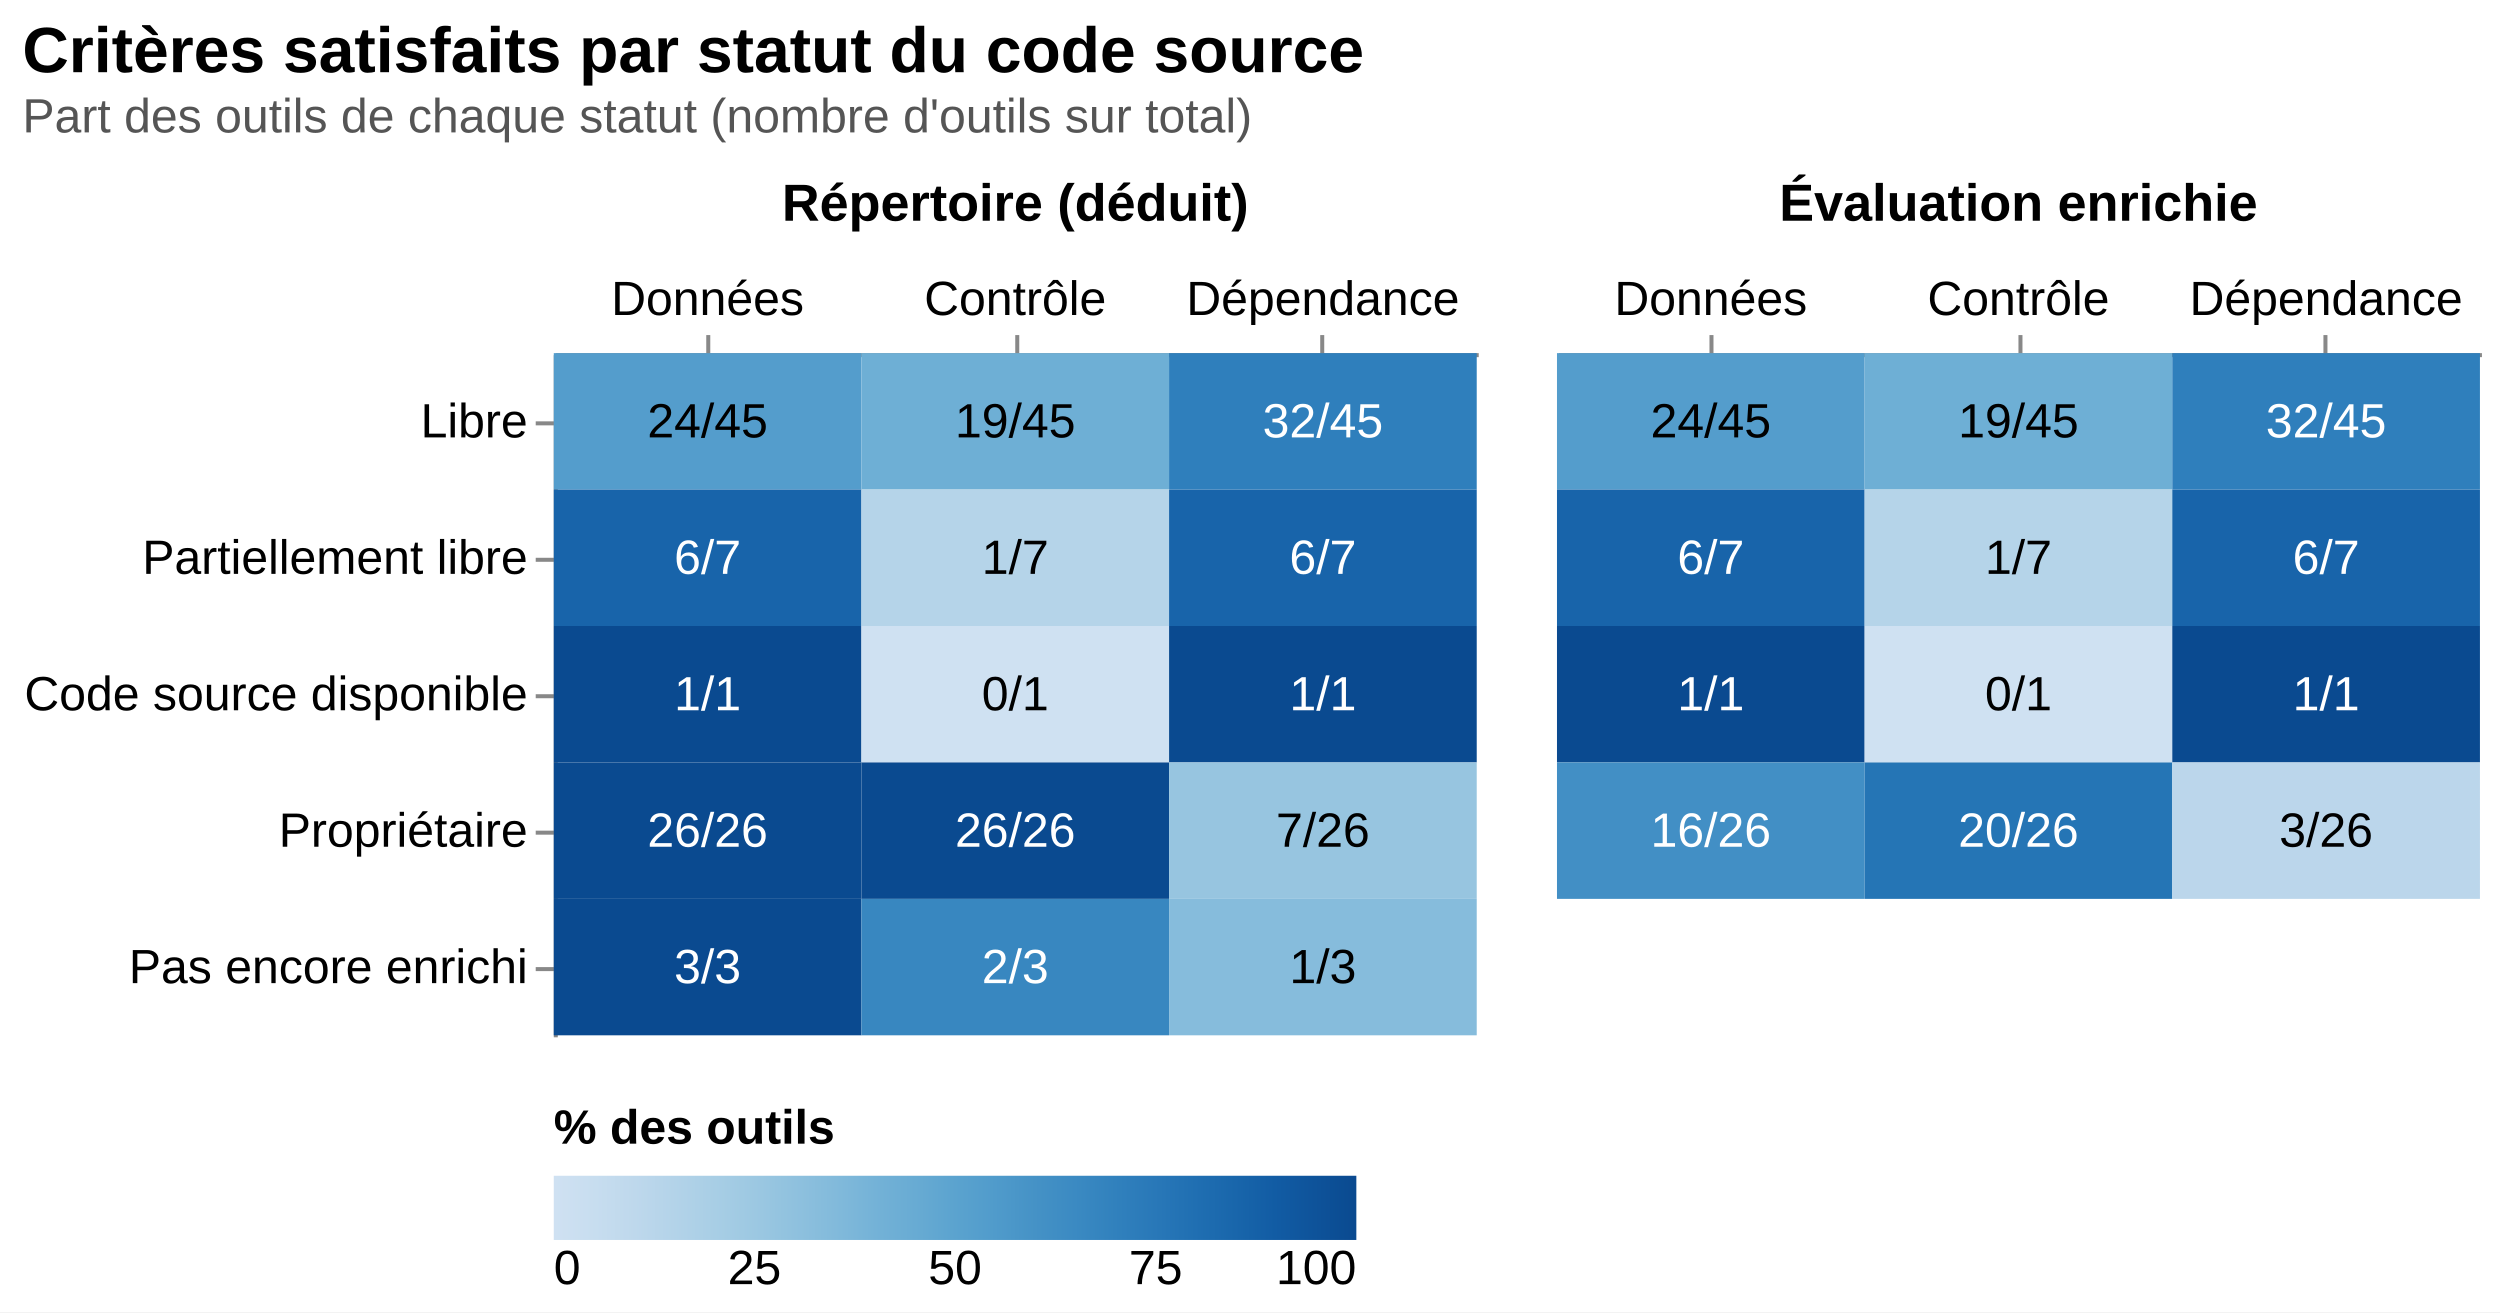
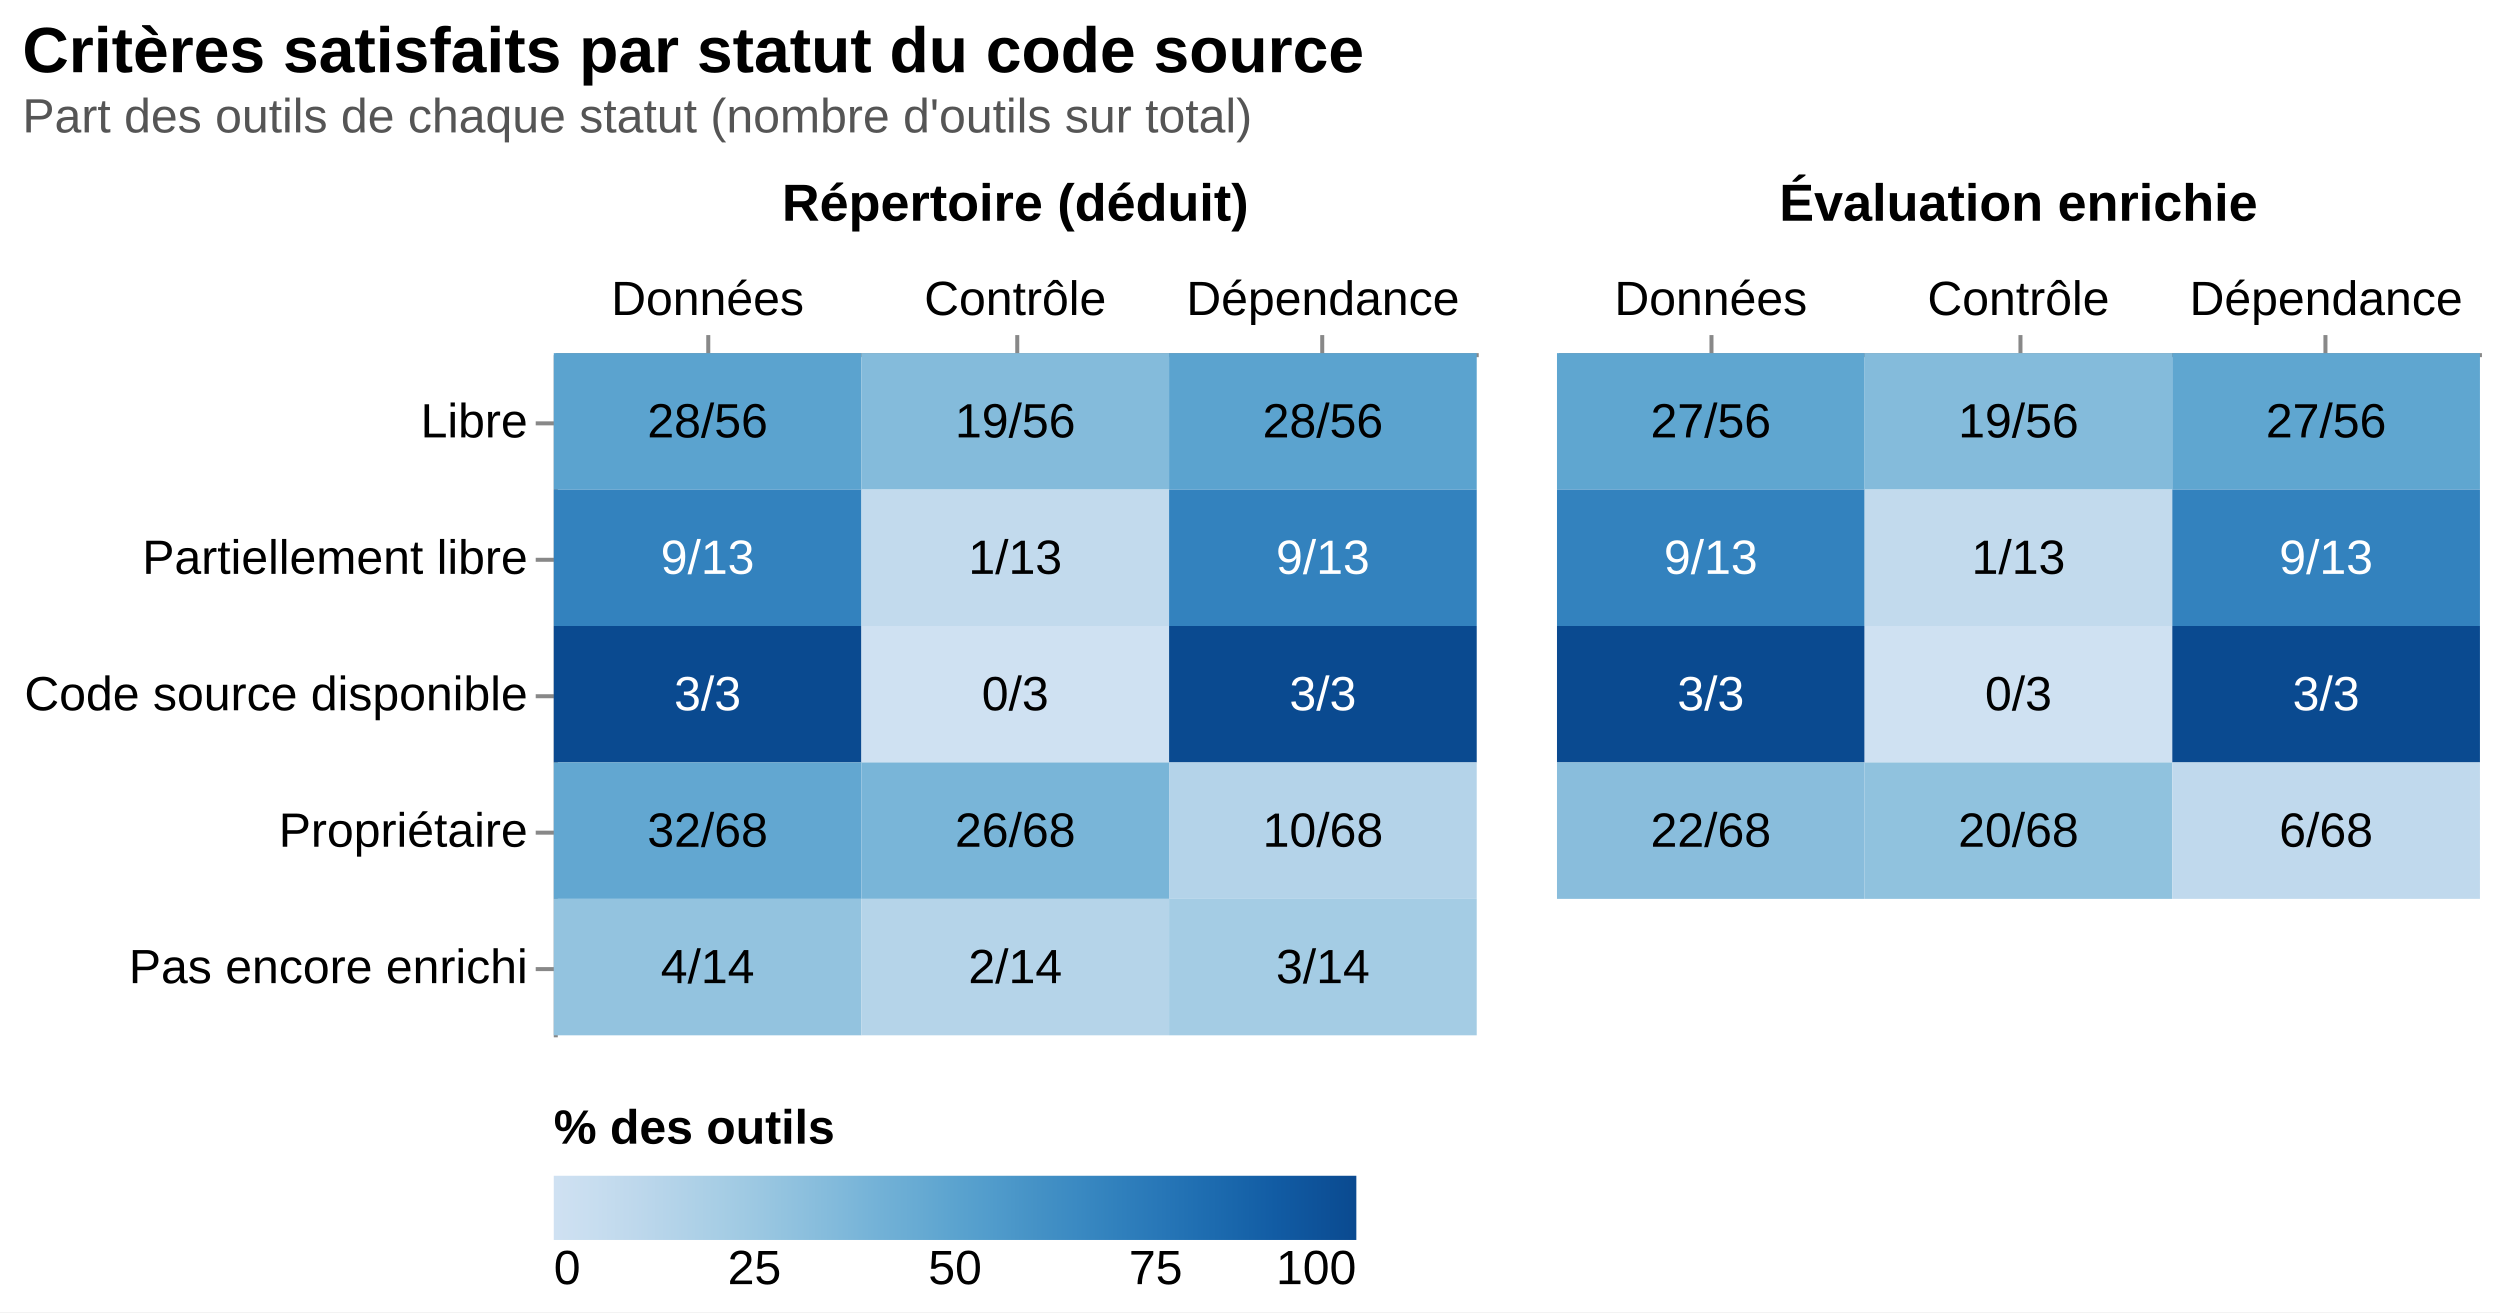
<svg xmlns="http://www.w3.org/2000/svg" version="1.1" class="marks" width="623" height="327" viewBox="0 0 623 327">
  <rect width="623" height="327" fill="white" />
  <g fill="none" stroke-miterlimit="10" transform="translate(138,88)">
    <g class="mark-group role-frame root" role="graphics-object" aria-roledescription="group mark container">
      <g transform="translate(0,0)">
        <path class="background" aria-hidden="true" d="M0,0h0v0h0Z" />
        <g>
          <g class="mark-group role-row-header row_header" role="graphics-object" aria-roledescription="group mark container">
            <g transform="translate(0,0)">
              <path class="background" aria-hidden="true" d="M0,0h0v170h0Z" />
              <g>
                <g class="mark-group role-axis" role="graphics-symbol" aria-roledescription="axis" aria-label="Y-axis for a discrete scale with 5 values: Libre, Partiellement libre, Code source disponible, Propriétaire, Pas encore enrichi">
                  <g transform="translate(0.5,0.5)">
                    <path class="background" aria-hidden="true" d="M0,0h0v0h0Z" pointer-events="none" />
                    <g>
                      <g class="mark-rule role-axis-tick" pointer-events="none">
                        <line transform="translate(0,17)" x2="-5" y2="0" stroke="#888888" stroke-width="1" opacity="1" />
                        <line transform="translate(0,51)" x2="-5" y2="0" stroke="#888888" stroke-width="1" opacity="1" />
                        <line transform="translate(0,85)" x2="-5" y2="0" stroke="#888888" stroke-width="1" opacity="1" />
                        <line transform="translate(0,119)" x2="-5" y2="0" stroke="#888888" stroke-width="1" opacity="1" />
                        <line transform="translate(0,153)" x2="-5" y2="0" stroke="#888888" stroke-width="1" opacity="1" />
                      </g>
                      <g class="mark-text role-axis-label" pointer-events="none">
                        <text text-anchor="end" transform="translate(-7,20.5)" font-family="Liberation Sans, Helvetica, Arial, sans-serif" font-size="12px" fill="#000" opacity="1">Libre</text>
                        <text text-anchor="end" transform="translate(-7,54.5)" font-family="Liberation Sans, Helvetica, Arial, sans-serif" font-size="12px" fill="#000" opacity="1">Partiellement libre</text>
                        <text text-anchor="end" transform="translate(-7,88.5)" font-family="Liberation Sans, Helvetica, Arial, sans-serif" font-size="12px" fill="#000" opacity="1">Code source disponible</text>
                        <text text-anchor="end" transform="translate(-7,122.5)" font-family="Liberation Sans, Helvetica, Arial, sans-serif" font-size="12px" fill="#000" opacity="1">Propriétaire</text>
                        <text text-anchor="end" transform="translate(-7,156.5)" font-family="Liberation Sans, Helvetica, Arial, sans-serif" font-size="12px" fill="#000" opacity="1">Pas encore enrichi</text>
                      </g>
                      <g class="mark-rule role-axis-domain" pointer-events="none">
                        <line transform="translate(0,0)" x2="0" y2="170" stroke="#888888" stroke-width="1" opacity="1" />
                      </g>
                    </g>
                    <path class="foreground" aria-hidden="true" d="" pointer-events="none" display="none" />
                  </g>
                </g>
              </g>
              <path class="foreground" aria-hidden="true" d="" display="none" />
            </g>
          </g>
          <g class="mark-group role-column-header column_header" role="graphics-object" aria-roledescription="group mark container">
            <g transform="translate(0,0)">
              <path class="background" aria-hidden="true" d="M0,0h230v0h-230Z" />
              <g>
                <g class="mark-group role-title">
                  <g transform="translate(115,-43)">
                    <path class="background" aria-hidden="true" d="M0,0h0v0h0Z" pointer-events="none" />
                    <g>
                      <g class="mark-text role-title-text" role="graphics-symbol" aria-roledescription="title" aria-label="Title text 'Répertoire (déduit)'" pointer-events="none">
                        <text text-anchor="middle" transform="translate(0,10)" font-family="Liberation Sans, Helvetica, Arial, sans-serif" font-size="13px" font-weight="bold" fill="#000" opacity="1">Répertoire (déduit)</text>
                      </g>
                    </g>
                    <path class="foreground" aria-hidden="true" d="" pointer-events="none" display="none" />
                  </g>
                </g>
                <g class="mark-group role-axis" role="graphics-symbol" aria-roledescription="axis" aria-label="X-axis for a discrete scale with 3 values: Données, Contrôle, Dépendance">
                  <g transform="translate(0.5,0.5)">
                    <path class="background" aria-hidden="true" d="M0,0h0v0h0Z" pointer-events="none" />
                    <g>
                      <g class="mark-rule role-axis-tick" pointer-events="none">
                        <line transform="translate(38,0)" x2="0" y2="-5" stroke="#888888" stroke-width="1" opacity="1" />
                        <line transform="translate(115,0)" x2="0" y2="-5" stroke="#888888" stroke-width="1" opacity="1" />
                        <line transform="translate(191,0)" x2="0" y2="-5" stroke="#888888" stroke-width="1" opacity="1" />
                      </g>
                      <g class="mark-text role-axis-label" pointer-events="none">
                        <text text-anchor="middle" transform="translate(37.83333,-10)" font-family="Liberation Sans, Helvetica, Arial, sans-serif" font-size="12px" fill="#000" opacity="1">Données</text>
                        <text text-anchor="middle" transform="translate(114.5,-10)" font-family="Liberation Sans, Helvetica, Arial, sans-serif" font-size="12px" fill="#000" opacity="1">Contrôle</text>
                        <text text-anchor="middle" transform="translate(191.1667,-10)" font-family="Liberation Sans, Helvetica, Arial, sans-serif" font-size="12px" fill="#000" opacity="1">Dépendance</text>
                      </g>
                      <g class="mark-rule role-axis-domain" pointer-events="none">
                        <line transform="translate(0,0)" x2="230" y2="0" stroke="#888888" stroke-width="1" opacity="1" />
                      </g>
                    </g>
                    <path class="foreground" aria-hidden="true" d="" pointer-events="none" display="none" />
                  </g>
                </g>
              </g>
              <path class="foreground" aria-hidden="true" d="" display="none" />
            </g>
            <g transform="translate(250,0)">
              <path class="background" aria-hidden="true" d="M0,0h230v0h-230Z" />
              <g>
                <g class="mark-group role-title">
                  <g transform="translate(115,-43)">
                    <path class="background" aria-hidden="true" d="M0,0h0v0h0Z" pointer-events="none" />
                    <g>
                      <g class="mark-text role-title-text" role="graphics-symbol" aria-roledescription="title" aria-label="Title text 'Évaluation enrichie'" pointer-events="none">
                        <text text-anchor="middle" transform="translate(0,10)" font-family="Liberation Sans, Helvetica, Arial, sans-serif" font-size="13px" font-weight="bold" fill="#000" opacity="1">Évaluation enrichie</text>
                      </g>
                    </g>
                    <path class="foreground" aria-hidden="true" d="" pointer-events="none" display="none" />
                  </g>
                </g>
                <g class="mark-group role-axis" role="graphics-symbol" aria-roledescription="axis" aria-label="X-axis for a discrete scale with 3 values: Données, Contrôle, Dépendance">
                  <g transform="translate(0.5,0.5)">
                    <path class="background" aria-hidden="true" d="M0,0h0v0h0Z" pointer-events="none" />
                    <g>
                      <g class="mark-rule role-axis-tick" pointer-events="none">
                        <line transform="translate(38,0)" x2="0" y2="-5" stroke="#888888" stroke-width="1" opacity="1" />
                        <line transform="translate(115,0)" x2="0" y2="-5" stroke="#888888" stroke-width="1" opacity="1" />
                        <line transform="translate(191,0)" x2="0" y2="-5" stroke="#888888" stroke-width="1" opacity="1" />
                      </g>
                      <g class="mark-text role-axis-label" pointer-events="none">
                        <text text-anchor="middle" transform="translate(37.83333,-10)" font-family="Liberation Sans, Helvetica, Arial, sans-serif" font-size="12px" fill="#000" opacity="1">Données</text>
                        <text text-anchor="middle" transform="translate(114.5,-10)" font-family="Liberation Sans, Helvetica, Arial, sans-serif" font-size="12px" fill="#000" opacity="1">Contrôle</text>
                        <text text-anchor="middle" transform="translate(191.1667,-10)" font-family="Liberation Sans, Helvetica, Arial, sans-serif" font-size="12px" fill="#000" opacity="1">Dépendance</text>
                      </g>
                      <g class="mark-rule role-axis-domain" pointer-events="none">
                        <line transform="translate(0,0)" x2="230" y2="0" stroke="#888888" stroke-width="1" opacity="1" />
                      </g>
                    </g>
                    <path class="foreground" aria-hidden="true" d="" pointer-events="none" display="none" />
                  </g>
                </g>
              </g>
              <path class="foreground" aria-hidden="true" d="" display="none" />
            </g>
          </g>
          <g class="mark-group role-scope cell" role="graphics-object" aria-roledescription="group mark container">
            <g transform="translate(0,0)">
              <path class="background" aria-hidden="true" d="M0,0h230v170h-230Z" />
              <g>
                <g class="mark-rect role-mark child_layer_0_marks" role="graphics-object" aria-roledescription="rect mark container">
-                   <path aria-label="critere: Données; statut: Libre; % des outils: 53,3333333333" role="graphics-symbol" aria-roledescription="rect mark" d="M0,0h76.667v34h-76.667Z" fill="rgb(84, 157, 204)" />
-                   <path aria-label="critere: Contrôle; statut: Libre; % des outils: 42,2222222222" role="graphics-symbol" aria-roledescription="rect mark" d="M76.667,0h76.667v34h-76.667Z" fill="rgb(110, 175, 213)" />
-                   <path aria-label="critere: Dépendance; statut: Libre; % des outils: 71,1111111111" role="graphics-symbol" aria-roledescription="rect mark" d="M153.333,0h76.667v34h-76.667Z" fill="rgb(47, 127, 188)" />
-                   <path aria-label="critere: Données; statut: Partiellement libre; % des outils: 85,7142857143" role="graphics-symbol" aria-roledescription="rect mark" d="M0,34h76.667v34h-76.667Z" fill="rgb(24, 100, 170)" />
-                   <path aria-label="critere: Contrôle; statut: Partiellement libre; % des outils: 14,2857142857" role="graphics-symbol" aria-roledescription="rect mark" d="M76.667,34h76.667v34h-76.667Z" fill="rgb(181, 212, 233)" />
-                   <path aria-label="critere: Dépendance; statut: Partiellement libre; % des outils: 85,7142857143" role="graphics-symbol" aria-roledescription="rect mark" d="M153.333,34h76.667v34h-76.667Z" fill="rgb(24, 100, 170)" />
+                   <path aria-label="critere: Données; statut: Libre; % des outils: 50" role="graphics-symbol" aria-roledescription="rect mark" d="M0,0h76.667v34h-76.667Z" fill="rgb(91, 163, 207)" />
+                   <path aria-label="critere: Contrôle; statut: Libre; % des outils: 33,9285714286" role="graphics-symbol" aria-roledescription="rect mark" d="M76.667,0h76.667v34h-76.667Z" fill="rgb(132, 187, 219)" />
+                   <path aria-label="critere: Dépendance; statut: Libre; % des outils: 50" role="graphics-symbol" aria-roledescription="rect mark" d="M153.333,0h76.667v34h-76.667Z" fill="rgb(91, 163, 207)" />
+                   <path aria-label="critere: Données; statut: Partiellement libre; % des outils: 69,2307692308" role="graphics-symbol" aria-roledescription="rect mark" d="M0,34h76.667v34h-76.667Z" fill="rgb(51, 130, 190)" />
+                   <path aria-label="critere: Contrôle; statut: Partiellement libre; % des outils: 7,69230769231" role="graphics-symbol" aria-roledescription="rect mark" d="M76.667,34h76.667v34h-76.667Z" fill="rgb(194, 218, 237)" />
+                   <path aria-label="critere: Dépendance; statut: Partiellement libre; % des outils: 69,2307692308" role="graphics-symbol" aria-roledescription="rect mark" d="M153.333,34h76.667v34h-76.667Z" fill="rgb(51, 130, 190)" />
                  <path aria-label="critere: Données; statut: Code source disponible; % des outils: 100" role="graphics-symbol" aria-roledescription="rect mark" d="M0,68h76.667v34h-76.667Z" fill="rgb(10, 74, 144)" />
                  <path aria-label="critere: Contrôle; statut: Code source disponible; % des outils: 0" role="graphics-symbol" aria-roledescription="rect mark" d="M76.667,68h76.667v34h-76.667Z" fill="rgb(207, 225, 242)" />
                  <path aria-label="critere: Dépendance; statut: Code source disponible; % des outils: 100" role="graphics-symbol" aria-roledescription="rect mark" d="M153.333,68h76.667v34h-76.667Z" fill="rgb(10, 74, 144)" />
-                   <path aria-label="critere: Données; statut: Propriétaire; % des outils: 100" role="graphics-symbol" aria-roledescription="rect mark" d="M0,102h76.667v34h-76.667Z" fill="rgb(10, 74, 144)" />
-                   <path aria-label="critere: Contrôle; statut: Propriétaire; % des outils: 100" role="graphics-symbol" aria-roledescription="rect mark" d="M76.667,102h76.667v34h-76.667Z" fill="rgb(10, 74, 144)" />
-                   <path aria-label="critere: Dépendance; statut: Propriétaire; % des outils: 26,9230769231" role="graphics-symbol" aria-roledescription="rect mark" d="M153.333,102h76.667v34h-76.667Z" fill="rgb(151, 197, 224)" />
-                   <path aria-label="critere: Données; statut: Pas encore enrichi; % des outils: 100" role="graphics-symbol" aria-roledescription="rect mark" d="M0,136h76.667v34h-76.667Z" fill="rgb(10, 74, 144)" />
-                   <path aria-label="critere: Contrôle; statut: Pas encore enrichi; % des outils: 66,6666666667" role="graphics-symbol" aria-roledescription="rect mark" d="M76.667,136h76.667v34h-76.667Z" fill="rgb(56, 135, 192)" />
-                   <path aria-label="critere: Dépendance; statut: Pas encore enrichi; % des outils: 33,3333333333" role="graphics-symbol" aria-roledescription="rect mark" d="M153.333,136h76.667v34h-76.667Z" fill="rgb(134, 188, 220)" />
+                   <path aria-label="critere: Données; statut: Propriétaire; % des outils: 47,0588235294" role="graphics-symbol" aria-roledescription="rect mark" d="M0,102h76.667v34h-76.667Z" fill="rgb(98, 167, 209)" />
+                   <path aria-label="critere: Contrôle; statut: Propriétaire; % des outils: 38,2352941176" role="graphics-symbol" aria-roledescription="rect mark" d="M76.667,102h76.667v34h-76.667Z" fill="rgb(121, 181, 216)" />
+                   <path aria-label="critere: Dépendance; statut: Propriétaire; % des outils: 14,7058823529" role="graphics-symbol" aria-roledescription="rect mark" d="M153.333,102h76.667v34h-76.667Z" fill="rgb(180, 211, 233)" />
+                   <path aria-label="critere: Données; statut: Pas encore enrichi; % des outils: 28,5714285714" role="graphics-symbol" aria-roledescription="rect mark" d="M0,136h76.667v34h-76.667Z" fill="rgb(147, 195, 223)" />
+                   <path aria-label="critere: Contrôle; statut: Pas encore enrichi; % des outils: 14,2857142857" role="graphics-symbol" aria-roledescription="rect mark" d="M76.667,136h76.667v34h-76.667Z" fill="rgb(181, 212, 233)" />
+                   <path aria-label="critere: Dépendance; statut: Pas encore enrichi; % des outils: 21,4285714286" role="graphics-symbol" aria-roledescription="rect mark" d="M153.333,136h76.667v34h-76.667Z" fill="rgb(164, 204, 228)" />
                </g>
                <g class="mark-text role-mark child_layer_1_marks" role="graphics-object" aria-roledescription="text mark container">
-                   <text aria-label="critere: Données; statut: Libre; etiquette: 24/45" role="graphics-symbol" aria-roledescription="text mark" text-anchor="middle" transform="translate(38.33333,21)" font-family="Liberation Sans, Helvetica, Arial, sans-serif" font-size="12px" fill="black">24/45</text>
-                   <text aria-label="critere: Contrôle; statut: Libre; etiquette: 19/45" role="graphics-symbol" aria-roledescription="text mark" text-anchor="middle" transform="translate(115,21)" font-family="Liberation Sans, Helvetica, Arial, sans-serif" font-size="12px" fill="black">19/45</text>
-                   <text aria-label="critere: Dépendance; statut: Libre; etiquette: 32/45" role="graphics-symbol" aria-roledescription="text mark" text-anchor="middle" transform="translate(191.6667,21)" font-family="Liberation Sans, Helvetica, Arial, sans-serif" font-size="12px" fill="white">32/45</text>
-                   <text aria-label="critere: Données; statut: Partiellement libre; etiquette: 6/7" role="graphics-symbol" aria-roledescription="text mark" text-anchor="middle" transform="translate(38.33333,55)" font-family="Liberation Sans, Helvetica, Arial, sans-serif" font-size="12px" fill="white">6/7</text>
-                   <text aria-label="critere: Contrôle; statut: Partiellement libre; etiquette: 1/7" role="graphics-symbol" aria-roledescription="text mark" text-anchor="middle" transform="translate(115,55)" font-family="Liberation Sans, Helvetica, Arial, sans-serif" font-size="12px" fill="black">1/7</text>
-                   <text aria-label="critere: Dépendance; statut: Partiellement libre; etiquette: 6/7" role="graphics-symbol" aria-roledescription="text mark" text-anchor="middle" transform="translate(191.6667,55)" font-family="Liberation Sans, Helvetica, Arial, sans-serif" font-size="12px" fill="white">6/7</text>
-                   <text aria-label="critere: Données; statut: Code source disponible; etiquette: 1/1" role="graphics-symbol" aria-roledescription="text mark" text-anchor="middle" transform="translate(38.33333,89)" font-family="Liberation Sans, Helvetica, Arial, sans-serif" font-size="12px" fill="white">1/1</text>
-                   <text aria-label="critere: Contrôle; statut: Code source disponible; etiquette: 0/1" role="graphics-symbol" aria-roledescription="text mark" text-anchor="middle" transform="translate(115,89)" font-family="Liberation Sans, Helvetica, Arial, sans-serif" font-size="12px" fill="black">0/1</text>
-                   <text aria-label="critere: Dépendance; statut: Code source disponible; etiquette: 1/1" role="graphics-symbol" aria-roledescription="text mark" text-anchor="middle" transform="translate(191.6667,89)" font-family="Liberation Sans, Helvetica, Arial, sans-serif" font-size="12px" fill="white">1/1</text>
-                   <text aria-label="critere: Données; statut: Propriétaire; etiquette: 26/26" role="graphics-symbol" aria-roledescription="text mark" text-anchor="middle" transform="translate(38.33333,123)" font-family="Liberation Sans, Helvetica, Arial, sans-serif" font-size="12px" fill="white">26/26</text>
-                   <text aria-label="critere: Contrôle; statut: Propriétaire; etiquette: 26/26" role="graphics-symbol" aria-roledescription="text mark" text-anchor="middle" transform="translate(115,123)" font-family="Liberation Sans, Helvetica, Arial, sans-serif" font-size="12px" fill="white">26/26</text>
-                   <text aria-label="critere: Dépendance; statut: Propriétaire; etiquette: 7/26" role="graphics-symbol" aria-roledescription="text mark" text-anchor="middle" transform="translate(191.6667,123)" font-family="Liberation Sans, Helvetica, Arial, sans-serif" font-size="12px" fill="black">7/26</text>
-                   <text aria-label="critere: Données; statut: Pas encore enrichi; etiquette: 3/3" role="graphics-symbol" aria-roledescription="text mark" text-anchor="middle" transform="translate(38.33333,157)" font-family="Liberation Sans, Helvetica, Arial, sans-serif" font-size="12px" fill="white">3/3</text>
-                   <text aria-label="critere: Contrôle; statut: Pas encore enrichi; etiquette: 2/3" role="graphics-symbol" aria-roledescription="text mark" text-anchor="middle" transform="translate(115,157)" font-family="Liberation Sans, Helvetica, Arial, sans-serif" font-size="12px" fill="white">2/3</text>
-                   <text aria-label="critere: Dépendance; statut: Pas encore enrichi; etiquette: 1/3" role="graphics-symbol" aria-roledescription="text mark" text-anchor="middle" transform="translate(191.6667,157)" font-family="Liberation Sans, Helvetica, Arial, sans-serif" font-size="12px" fill="black">1/3</text>
+                   <text aria-label="critere: Données; statut: Libre; etiquette: 28/56" role="graphics-symbol" aria-roledescription="text mark" text-anchor="middle" transform="translate(38.33333,21)" font-family="Liberation Sans, Helvetica, Arial, sans-serif" font-size="12px" fill="black">28/56</text>
+                   <text aria-label="critere: Contrôle; statut: Libre; etiquette: 19/56" role="graphics-symbol" aria-roledescription="text mark" text-anchor="middle" transform="translate(115,21)" font-family="Liberation Sans, Helvetica, Arial, sans-serif" font-size="12px" fill="black">19/56</text>
+                   <text aria-label="critere: Dépendance; statut: Libre; etiquette: 28/56" role="graphics-symbol" aria-roledescription="text mark" text-anchor="middle" transform="translate(191.6667,21)" font-family="Liberation Sans, Helvetica, Arial, sans-serif" font-size="12px" fill="black">28/56</text>
+                   <text aria-label="critere: Données; statut: Partiellement libre; etiquette: 9/13" role="graphics-symbol" aria-roledescription="text mark" text-anchor="middle" transform="translate(38.33333,55)" font-family="Liberation Sans, Helvetica, Arial, sans-serif" font-size="12px" fill="white">9/13</text>
+                   <text aria-label="critere: Contrôle; statut: Partiellement libre; etiquette: 1/13" role="graphics-symbol" aria-roledescription="text mark" text-anchor="middle" transform="translate(115,55)" font-family="Liberation Sans, Helvetica, Arial, sans-serif" font-size="12px" fill="black">1/13</text>
+                   <text aria-label="critere: Dépendance; statut: Partiellement libre; etiquette: 9/13" role="graphics-symbol" aria-roledescription="text mark" text-anchor="middle" transform="translate(191.6667,55)" font-family="Liberation Sans, Helvetica, Arial, sans-serif" font-size="12px" fill="white">9/13</text>
+                   <text aria-label="critere: Données; statut: Code source disponible; etiquette: 3/3" role="graphics-symbol" aria-roledescription="text mark" text-anchor="middle" transform="translate(38.33333,89)" font-family="Liberation Sans, Helvetica, Arial, sans-serif" font-size="12px" fill="white">3/3</text>
+                   <text aria-label="critere: Contrôle; statut: Code source disponible; etiquette: 0/3" role="graphics-symbol" aria-roledescription="text mark" text-anchor="middle" transform="translate(115,89)" font-family="Liberation Sans, Helvetica, Arial, sans-serif" font-size="12px" fill="black">0/3</text>
+                   <text aria-label="critere: Dépendance; statut: Code source disponible; etiquette: 3/3" role="graphics-symbol" aria-roledescription="text mark" text-anchor="middle" transform="translate(191.6667,89)" font-family="Liberation Sans, Helvetica, Arial, sans-serif" font-size="12px" fill="white">3/3</text>
+                   <text aria-label="critere: Données; statut: Propriétaire; etiquette: 32/68" role="graphics-symbol" aria-roledescription="text mark" text-anchor="middle" transform="translate(38.33333,123)" font-family="Liberation Sans, Helvetica, Arial, sans-serif" font-size="12px" fill="black">32/68</text>
+                   <text aria-label="critere: Contrôle; statut: Propriétaire; etiquette: 26/68" role="graphics-symbol" aria-roledescription="text mark" text-anchor="middle" transform="translate(115,123)" font-family="Liberation Sans, Helvetica, Arial, sans-serif" font-size="12px" fill="black">26/68</text>
+                   <text aria-label="critere: Dépendance; statut: Propriétaire; etiquette: 10/68" role="graphics-symbol" aria-roledescription="text mark" text-anchor="middle" transform="translate(191.6667,123)" font-family="Liberation Sans, Helvetica, Arial, sans-serif" font-size="12px" fill="black">10/68</text>
+                   <text aria-label="critere: Données; statut: Pas encore enrichi; etiquette: 4/14" role="graphics-symbol" aria-roledescription="text mark" text-anchor="middle" transform="translate(38.33333,157)" font-family="Liberation Sans, Helvetica, Arial, sans-serif" font-size="12px" fill="black">4/14</text>
+                   <text aria-label="critere: Contrôle; statut: Pas encore enrichi; etiquette: 2/14" role="graphics-symbol" aria-roledescription="text mark" text-anchor="middle" transform="translate(115,157)" font-family="Liberation Sans, Helvetica, Arial, sans-serif" font-size="12px" fill="black">2/14</text>
+                   <text aria-label="critere: Dépendance; statut: Pas encore enrichi; etiquette: 3/14" role="graphics-symbol" aria-roledescription="text mark" text-anchor="middle" transform="translate(191.6667,157)" font-family="Liberation Sans, Helvetica, Arial, sans-serif" font-size="12px" fill="black">3/14</text>
                </g>
              </g>
              <path class="foreground" aria-hidden="true" d="" display="none" />
            </g>
            <g transform="translate(250,0)">
              <path class="background" aria-hidden="true" d="M0,0h230v170h-230Z" />
              <g>
                <g class="mark-rect role-mark child_layer_0_marks" role="graphics-object" aria-roledescription="rect mark container">
-                   <path aria-label="critere: Données; statut: Libre; % des outils: 53,3333333333" role="graphics-symbol" aria-roledescription="rect mark" d="M0,0h76.667v34h-76.667Z" fill="rgb(84, 157, 204)" />
-                   <path aria-label="critere: Contrôle; statut: Libre; % des outils: 42,2222222222" role="graphics-symbol" aria-roledescription="rect mark" d="M76.667,0h76.667v34h-76.667Z" fill="rgb(110, 175, 213)" />
-                   <path aria-label="critere: Dépendance; statut: Libre; % des outils: 71,1111111111" role="graphics-symbol" aria-roledescription="rect mark" d="M153.333,0h76.667v34h-76.667Z" fill="rgb(47, 127, 188)" />
-                   <path aria-label="critere: Données; statut: Partiellement libre; % des outils: 85,7142857143" role="graphics-symbol" aria-roledescription="rect mark" d="M0,34h76.667v34h-76.667Z" fill="rgb(24, 100, 170)" />
-                   <path aria-label="critere: Contrôle; statut: Partiellement libre; % des outils: 14,2857142857" role="graphics-symbol" aria-roledescription="rect mark" d="M76.667,34h76.667v34h-76.667Z" fill="rgb(181, 212, 233)" />
-                   <path aria-label="critere: Dépendance; statut: Partiellement libre; % des outils: 85,7142857143" role="graphics-symbol" aria-roledescription="rect mark" d="M153.333,34h76.667v34h-76.667Z" fill="rgb(24, 100, 170)" />
+                   <path aria-label="critere: Données; statut: Libre; % des outils: 48,2142857143" role="graphics-symbol" aria-roledescription="rect mark" d="M0,0h76.667v34h-76.667Z" fill="rgb(95, 166, 208)" />
+                   <path aria-label="critere: Contrôle; statut: Libre; % des outils: 33,9285714286" role="graphics-symbol" aria-roledescription="rect mark" d="M76.667,0h76.667v34h-76.667Z" fill="rgb(132, 187, 219)" />
+                   <path aria-label="critere: Dépendance; statut: Libre; % des outils: 48,2142857143" role="graphics-symbol" aria-roledescription="rect mark" d="M153.333,0h76.667v34h-76.667Z" fill="rgb(95, 166, 208)" />
+                   <path aria-label="critere: Données; statut: Partiellement libre; % des outils: 69,2307692308" role="graphics-symbol" aria-roledescription="rect mark" d="M0,34h76.667v34h-76.667Z" fill="rgb(51, 130, 190)" />
+                   <path aria-label="critere: Contrôle; statut: Partiellement libre; % des outils: 7,69230769231" role="graphics-symbol" aria-roledescription="rect mark" d="M76.667,34h76.667v34h-76.667Z" fill="rgb(194, 218, 237)" />
+                   <path aria-label="critere: Dépendance; statut: Partiellement libre; % des outils: 69,2307692308" role="graphics-symbol" aria-roledescription="rect mark" d="M153.333,34h76.667v34h-76.667Z" fill="rgb(51, 130, 190)" />
                  <path aria-label="critere: Données; statut: Code source disponible; % des outils: 100" role="graphics-symbol" aria-roledescription="rect mark" d="M0,68h76.667v34h-76.667Z" fill="rgb(10, 74, 144)" />
                  <path aria-label="critere: Contrôle; statut: Code source disponible; % des outils: 0" role="graphics-symbol" aria-roledescription="rect mark" d="M76.667,68h76.667v34h-76.667Z" fill="rgb(207, 225, 242)" />
                  <path aria-label="critere: Dépendance; statut: Code source disponible; % des outils: 100" role="graphics-symbol" aria-roledescription="rect mark" d="M153.333,68h76.667v34h-76.667Z" fill="rgb(10, 74, 144)" />
-                   <path aria-label="critere: Données; statut: Propriétaire; % des outils: 61,5384615385" role="graphics-symbol" aria-roledescription="rect mark" d="M0,102h76.667v34h-76.667Z" fill="rgb(66, 143, 197)" />
-                   <path aria-label="critere: Contrôle; statut: Propriétaire; % des outils: 76,9230769231" role="graphics-symbol" aria-roledescription="rect mark" d="M76.667,102h76.667v34h-76.667Z" fill="rgb(37, 117, 181)" />
-                   <path aria-label="critere: Dépendance; statut: Propriétaire; % des outils: 11,5384615385" role="graphics-symbol" aria-roledescription="rect mark" d="M153.333,102h76.667v34h-76.667Z" fill="rgb(187, 214, 235)" />
+                   <path aria-label="critere: Données; statut: Propriétaire; % des outils: 32,3529411765" role="graphics-symbol" aria-roledescription="rect mark" d="M0,102h76.667v34h-76.667Z" fill="rgb(137, 189, 220)" />
+                   <path aria-label="critere: Contrôle; statut: Propriétaire; % des outils: 29,4117647059" role="graphics-symbol" aria-roledescription="rect mark" d="M76.667,102h76.667v34h-76.667Z" fill="rgb(144, 194, 222)" />
+                   <path aria-label="critere: Dépendance; statut: Propriétaire; % des outils: 8,82352941176" role="graphics-symbol" aria-roledescription="rect mark" d="M153.333,102h76.667v34h-76.667Z" fill="rgb(192, 217, 237)" />
                </g>
                <g class="mark-text role-mark child_layer_1_marks" role="graphics-object" aria-roledescription="text mark container">
-                   <text aria-label="critere: Données; statut: Libre; etiquette: 24/45" role="graphics-symbol" aria-roledescription="text mark" text-anchor="middle" transform="translate(38.33333,21)" font-family="Liberation Sans, Helvetica, Arial, sans-serif" font-size="12px" fill="black">24/45</text>
-                   <text aria-label="critere: Contrôle; statut: Libre; etiquette: 19/45" role="graphics-symbol" aria-roledescription="text mark" text-anchor="middle" transform="translate(115,21)" font-family="Liberation Sans, Helvetica, Arial, sans-serif" font-size="12px" fill="black">19/45</text>
-                   <text aria-label="critere: Dépendance; statut: Libre; etiquette: 32/45" role="graphics-symbol" aria-roledescription="text mark" text-anchor="middle" transform="translate(191.6667,21)" font-family="Liberation Sans, Helvetica, Arial, sans-serif" font-size="12px" fill="white">32/45</text>
-                   <text aria-label="critere: Données; statut: Partiellement libre; etiquette: 6/7" role="graphics-symbol" aria-roledescription="text mark" text-anchor="middle" transform="translate(38.33333,55)" font-family="Liberation Sans, Helvetica, Arial, sans-serif" font-size="12px" fill="white">6/7</text>
-                   <text aria-label="critere: Contrôle; statut: Partiellement libre; etiquette: 1/7" role="graphics-symbol" aria-roledescription="text mark" text-anchor="middle" transform="translate(115,55)" font-family="Liberation Sans, Helvetica, Arial, sans-serif" font-size="12px" fill="black">1/7</text>
-                   <text aria-label="critere: Dépendance; statut: Partiellement libre; etiquette: 6/7" role="graphics-symbol" aria-roledescription="text mark" text-anchor="middle" transform="translate(191.6667,55)" font-family="Liberation Sans, Helvetica, Arial, sans-serif" font-size="12px" fill="white">6/7</text>
-                   <text aria-label="critere: Données; statut: Code source disponible; etiquette: 1/1" role="graphics-symbol" aria-roledescription="text mark" text-anchor="middle" transform="translate(38.33333,89)" font-family="Liberation Sans, Helvetica, Arial, sans-serif" font-size="12px" fill="white">1/1</text>
-                   <text aria-label="critere: Contrôle; statut: Code source disponible; etiquette: 0/1" role="graphics-symbol" aria-roledescription="text mark" text-anchor="middle" transform="translate(115,89)" font-family="Liberation Sans, Helvetica, Arial, sans-serif" font-size="12px" fill="black">0/1</text>
-                   <text aria-label="critere: Dépendance; statut: Code source disponible; etiquette: 1/1" role="graphics-symbol" aria-roledescription="text mark" text-anchor="middle" transform="translate(191.6667,89)" font-family="Liberation Sans, Helvetica, Arial, sans-serif" font-size="12px" fill="white">1/1</text>
-                   <text aria-label="critere: Données; statut: Propriétaire; etiquette: 16/26" role="graphics-symbol" aria-roledescription="text mark" text-anchor="middle" transform="translate(38.33333,123)" font-family="Liberation Sans, Helvetica, Arial, sans-serif" font-size="12px" fill="white">16/26</text>
-                   <text aria-label="critere: Contrôle; statut: Propriétaire; etiquette: 20/26" role="graphics-symbol" aria-roledescription="text mark" text-anchor="middle" transform="translate(115,123)" font-family="Liberation Sans, Helvetica, Arial, sans-serif" font-size="12px" fill="white">20/26</text>
-                   <text aria-label="critere: Dépendance; statut: Propriétaire; etiquette: 3/26" role="graphics-symbol" aria-roledescription="text mark" text-anchor="middle" transform="translate(191.6667,123)" font-family="Liberation Sans, Helvetica, Arial, sans-serif" font-size="12px" fill="black">3/26</text>
+                   <text aria-label="critere: Données; statut: Libre; etiquette: 27/56" role="graphics-symbol" aria-roledescription="text mark" text-anchor="middle" transform="translate(38.33333,21)" font-family="Liberation Sans, Helvetica, Arial, sans-serif" font-size="12px" fill="black">27/56</text>
+                   <text aria-label="critere: Contrôle; statut: Libre; etiquette: 19/56" role="graphics-symbol" aria-roledescription="text mark" text-anchor="middle" transform="translate(115,21)" font-family="Liberation Sans, Helvetica, Arial, sans-serif" font-size="12px" fill="black">19/56</text>
+                   <text aria-label="critere: Dépendance; statut: Libre; etiquette: 27/56" role="graphics-symbol" aria-roledescription="text mark" text-anchor="middle" transform="translate(191.6667,21)" font-family="Liberation Sans, Helvetica, Arial, sans-serif" font-size="12px" fill="black">27/56</text>
+                   <text aria-label="critere: Données; statut: Partiellement libre; etiquette: 9/13" role="graphics-symbol" aria-roledescription="text mark" text-anchor="middle" transform="translate(38.33333,55)" font-family="Liberation Sans, Helvetica, Arial, sans-serif" font-size="12px" fill="white">9/13</text>
+                   <text aria-label="critere: Contrôle; statut: Partiellement libre; etiquette: 1/13" role="graphics-symbol" aria-roledescription="text mark" text-anchor="middle" transform="translate(115,55)" font-family="Liberation Sans, Helvetica, Arial, sans-serif" font-size="12px" fill="black">1/13</text>
+                   <text aria-label="critere: Dépendance; statut: Partiellement libre; etiquette: 9/13" role="graphics-symbol" aria-roledescription="text mark" text-anchor="middle" transform="translate(191.6667,55)" font-family="Liberation Sans, Helvetica, Arial, sans-serif" font-size="12px" fill="white">9/13</text>
+                   <text aria-label="critere: Données; statut: Code source disponible; etiquette: 3/3" role="graphics-symbol" aria-roledescription="text mark" text-anchor="middle" transform="translate(38.33333,89)" font-family="Liberation Sans, Helvetica, Arial, sans-serif" font-size="12px" fill="white">3/3</text>
+                   <text aria-label="critere: Contrôle; statut: Code source disponible; etiquette: 0/3" role="graphics-symbol" aria-roledescription="text mark" text-anchor="middle" transform="translate(115,89)" font-family="Liberation Sans, Helvetica, Arial, sans-serif" font-size="12px" fill="black">0/3</text>
+                   <text aria-label="critere: Dépendance; statut: Code source disponible; etiquette: 3/3" role="graphics-symbol" aria-roledescription="text mark" text-anchor="middle" transform="translate(191.6667,89)" font-family="Liberation Sans, Helvetica, Arial, sans-serif" font-size="12px" fill="white">3/3</text>
+                   <text aria-label="critere: Données; statut: Propriétaire; etiquette: 22/68" role="graphics-symbol" aria-roledescription="text mark" text-anchor="middle" transform="translate(38.33333,123)" font-family="Liberation Sans, Helvetica, Arial, sans-serif" font-size="12px" fill="black">22/68</text>
+                   <text aria-label="critere: Contrôle; statut: Propriétaire; etiquette: 20/68" role="graphics-symbol" aria-roledescription="text mark" text-anchor="middle" transform="translate(115,123)" font-family="Liberation Sans, Helvetica, Arial, sans-serif" font-size="12px" fill="black">20/68</text>
+                   <text aria-label="critere: Dépendance; statut: Propriétaire; etiquette: 6/68" role="graphics-symbol" aria-roledescription="text mark" text-anchor="middle" transform="translate(191.6667,123)" font-family="Liberation Sans, Helvetica, Arial, sans-serif" font-size="12px" fill="black">6/68</text>
                </g>
              </g>
              <path class="foreground" aria-hidden="true" d="" display="none" />
            </g>
          </g>
          <g class="mark-group role-legend" role="graphics-symbol" aria-roledescription="legend" aria-label="Gradient legend titled '% des outils' for fill color with values from 0 to 100">
            <g transform="translate(0,188)">
              <path class="background" aria-hidden="true" d="M0,0h200v46h-200Z" pointer-events="none" />
              <g>
                <g class="mark-group role-legend-entry">
                  <g transform="translate(0,17)">
                    <path class="background" aria-hidden="true" d="M0,0h0v0h0Z" pointer-events="none" />
                    <g>
                      <g class="mark-rect role-legend-gradient" pointer-events="none">
                        <path d="M0,0h200v16h-200Z" fill="url(#gradient_0)" stroke="#ddd" stroke-width="0" opacity="1" />
                      </g>
                      <g class="mark-text role-legend-label" pointer-events="none">
                        <text text-anchor="start" transform="translate(0,27)" font-family="Liberation Sans, Helvetica, Arial, sans-serif" font-size="12px" fill="#000" opacity="1">0</text>
                        <text text-anchor="middle" transform="translate(50,27)" font-family="Liberation Sans, Helvetica, Arial, sans-serif" font-size="12px" fill="#000" opacity="1">25</text>
                        <text text-anchor="middle" transform="translate(100,27)" font-family="Liberation Sans, Helvetica, Arial, sans-serif" font-size="12px" fill="#000" opacity="1">50</text>
                        <text text-anchor="middle" transform="translate(150,27)" font-family="Liberation Sans, Helvetica, Arial, sans-serif" font-size="12px" fill="#000" opacity="1">75</text>
                        <text text-anchor="end" transform="translate(200,27)" font-family="Liberation Sans, Helvetica, Arial, sans-serif" font-size="12px" fill="#000" opacity="1">100</text>
                      </g>
                    </g>
                    <path class="foreground" aria-hidden="true" d="" pointer-events="none" display="none" />
                  </g>
                </g>
                <g class="mark-text role-legend-title" pointer-events="none">
                  <text text-anchor="start" transform="translate(0,9)" font-family="Liberation Sans, Helvetica, Arial, sans-serif" font-size="12px" font-weight="bold" fill="#000" opacity="1">% des outils</text>
                </g>
              </g>
              <path class="foreground" aria-hidden="true" d="" pointer-events="none" display="none" />
            </g>
          </g>
          <g class="mark-group role-title">
            <g transform="translate(-132.4141,-83)">
              <path class="background" aria-hidden="true" d="M0,0h0v0h0Z" pointer-events="none" />
              <g>
                <g class="mark-text role-title-text" role="graphics-symbol" aria-roledescription="title" aria-label="Title text 'Critères satisfaits par statut du code source'" pointer-events="none">
                  <text text-anchor="start" transform="translate(0,13)" font-family="Liberation Sans, Helvetica, Arial, sans-serif" font-size="16px" font-weight="bold" fill="#000" opacity="1">Critères satisfaits par statut du code source</text>
                </g>
                <g class="mark-text role-title-subtitle" role="graphics-symbol" aria-roledescription="subtitle" aria-label="Subtitle text 'Part des outils de chaque statut (nombre d'outils sur total)'" pointer-events="none">
                  <text text-anchor="start" transform="translate(0,28)" font-family="Liberation Sans, Helvetica, Arial, sans-serif" font-size="12px" fill="#555555" opacity="1">Part des outils de chaque statut (nombre d'outils sur total)</text>
                </g>
              </g>
              <path class="foreground" aria-hidden="true" d="" pointer-events="none" display="none" />
            </g>
          </g>
        </g>
        <path class="foreground" aria-hidden="true" d="" display="none" />
      </g>
    </g>
  </g>
  <defs>
    <linearGradient id="gradient_0" x1="0" x2="1" y1="0" y2="0">
      <stop offset="0" stop-color="rgb(207, 225, 242)" />
      <stop offset="0.05" stop-color="rgb(199, 221, 239)" />
      <stop offset="0.1" stop-color="rgb(190, 216, 236)" />
      <stop offset="0.15" stop-color="rgb(179, 211, 233)" />
      <stop offset="0.2" stop-color="rgb(168, 206, 229)" />
      <stop offset="0.25" stop-color="rgb(156, 200, 226)" />
      <stop offset="0.3" stop-color="rgb(143, 193, 222)" />
      <stop offset="0.35" stop-color="rgb(130, 186, 219)" />
      <stop offset="0.4" stop-color="rgb(116, 178, 215)" />
      <stop offset="0.45" stop-color="rgb(104, 171, 211)" />
      <stop offset="0.5" stop-color="rgb(91, 163, 207)" />
      <stop offset="0.55" stop-color="rgb(80, 155, 203)" />
      <stop offset="0.6" stop-color="rgb(69, 146, 198)" />
      <stop offset="0.65" stop-color="rgb(59, 138, 194)" />
      <stop offset="0.7" stop-color="rgb(49, 129, 189)" />
      <stop offset="0.75" stop-color="rgb(41, 120, 184)" />
      <stop offset="0.8" stop-color="rgb(32, 111, 178)" />
      <stop offset="0.85" stop-color="rgb(25, 102, 171)" />
      <stop offset="0.9" stop-color="rgb(18, 92, 164)" />
      <stop offset="0.95" stop-color="rgb(14, 83, 154)" />
      <stop offset="1" stop-color="rgb(10, 74, 144)" />
    </linearGradient>
  </defs>
</svg>
